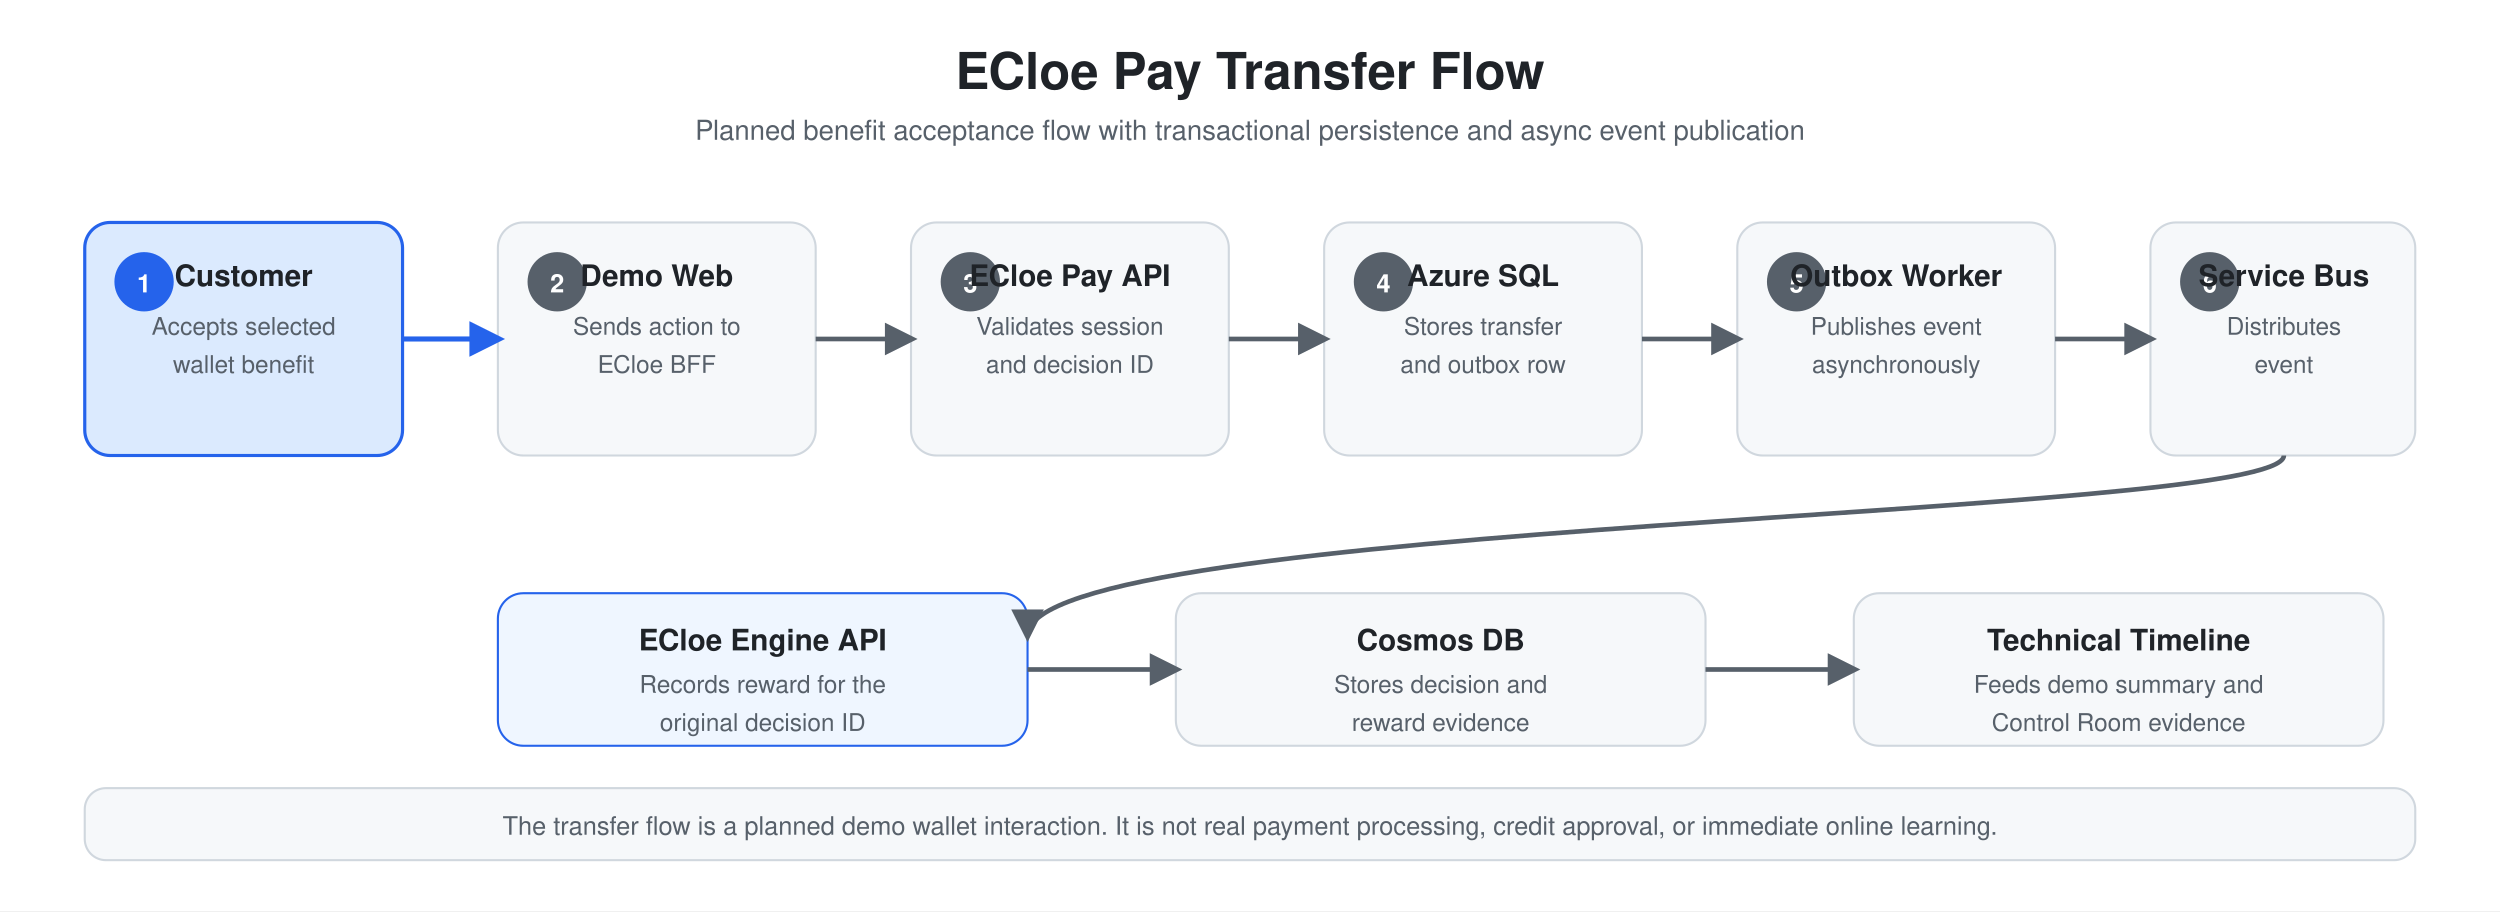
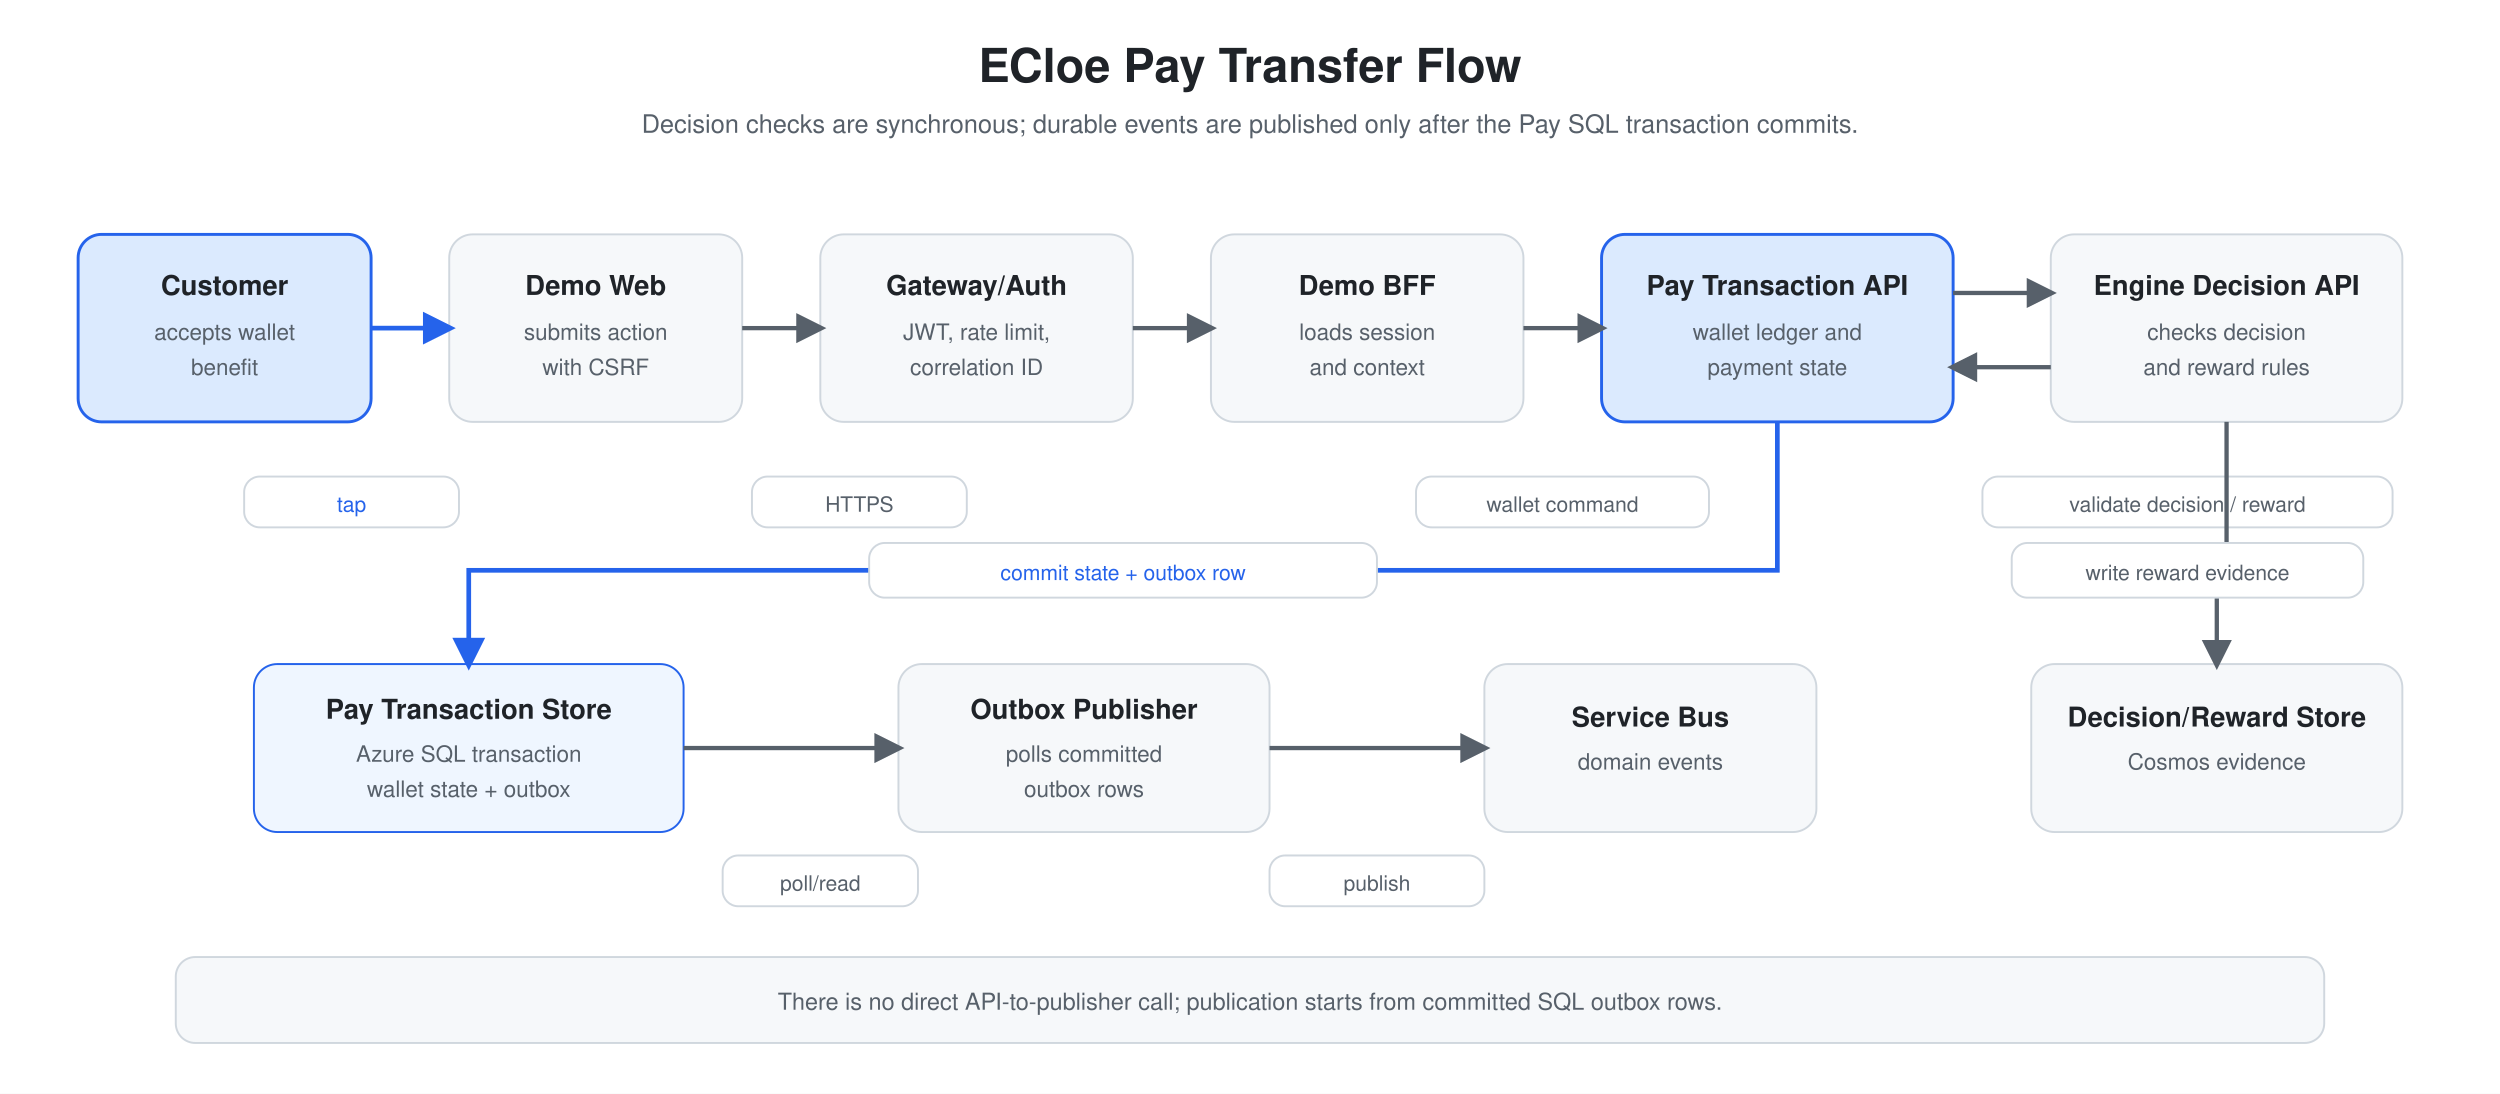
- <svg xmlns="http://www.w3.org/2000/svg" viewBox="0 0 1180 430" role="img" aria-labelledby="title desc">
+ <svg xmlns="http://www.w3.org/2000/svg" viewBox="0 0 1280 560" role="img" aria-labelledby="title desc">
  <defs>
    <marker id="arrow" viewBox="0 0 10 10" refX="8" refY="5" markerWidth="7" markerHeight="7" orient="auto-start-reverse">
      <path d="M 0 0 L 10 5 L 0 10 z" fill="#57606a" />
    </marker>
    <marker id="arrow-blue" viewBox="0 0 10 10" refX="8" refY="5" markerWidth="7" markerHeight="7" orient="auto-start-reverse">
      <path d="M 0 0 L 10 5 L 0 10 z" fill="#2563eb" />
    </marker>
  </defs>
-   <rect width="1180" height="430" fill="#ffffff" />
-   <text x="590" y="42" text-anchor="middle" font-family="Segoe UI, Helvetica, Arial, sans-serif" font-size="24" font-weight="700" fill="#1f2328">ECloe Pay Transfer Flow</text>
-   <text x="590" y="66" text-anchor="middle" font-family="Segoe UI, Helvetica, Arial, sans-serif" font-size="13" fill="#57606a">Planned benefit acceptance flow with transactional persistence and async event publication</text>
-   <rect x="40" y="105" width="150" height="110" rx="12" fill="#dbeafe" stroke="#2563eb" stroke-width="1.5" />
-   <circle cx="68" cy="133" r="14" fill="#2563eb" />
-   <text x="68" y="138" text-anchor="middle" font-family="Segoe UI, Helvetica, Arial, sans-serif" font-size="12" font-weight="700" fill="#ffffff">1</text>
-   <text x="115" y="135" text-anchor="middle" font-family="Segoe UI, Helvetica, Arial, sans-serif" font-size="14" font-weight="700" fill="#1f2328">Customer</text>
-   <text x="115" y="158" text-anchor="middle" font-family="Segoe UI, Helvetica, Arial, sans-serif" font-size="11.5" fill="#57606a">Accepts selected</text>
-   <text x="115" y="176" text-anchor="middle" font-family="Segoe UI, Helvetica, Arial, sans-serif" font-size="11.5" fill="#57606a">wallet benefit</text>
-   <rect x="235" y="105" width="150" height="110" rx="12" fill="#f6f8fa" stroke="#d0d7de" />
-   <circle cx="263" cy="133" r="14" fill="#57606a" />
-   <text x="263" y="138" text-anchor="middle" font-family="Segoe UI, Helvetica, Arial, sans-serif" font-size="12" font-weight="700" fill="#ffffff">2</text>
-   <text x="310" y="135" text-anchor="middle" font-family="Segoe UI, Helvetica, Arial, sans-serif" font-size="14" font-weight="700" fill="#1f2328">Demo Web</text>
-   <text x="310" y="158" text-anchor="middle" font-family="Segoe UI, Helvetica, Arial, sans-serif" font-size="11.5" fill="#57606a">Sends action to</text>
-   <text x="310" y="176" text-anchor="middle" font-family="Segoe UI, Helvetica, Arial, sans-serif" font-size="11.5" fill="#57606a">ECloe BFF</text>
-   <rect x="430" y="105" width="150" height="110" rx="12" fill="#f6f8fa" stroke="#d0d7de" />
-   <circle cx="458" cy="133" r="14" fill="#57606a" />
-   <text x="458" y="138" text-anchor="middle" font-family="Segoe UI, Helvetica, Arial, sans-serif" font-size="12" font-weight="700" fill="#ffffff">3</text>
-   <text x="505" y="135" text-anchor="middle" font-family="Segoe UI, Helvetica, Arial, sans-serif" font-size="14" font-weight="700" fill="#1f2328">ECloe Pay API</text>
-   <text x="505" y="158" text-anchor="middle" font-family="Segoe UI, Helvetica, Arial, sans-serif" font-size="11.5" fill="#57606a">Validates session</text>
-   <text x="505" y="176" text-anchor="middle" font-family="Segoe UI, Helvetica, Arial, sans-serif" font-size="11.5" fill="#57606a">and decision ID</text>
-   <rect x="625" y="105" width="150" height="110" rx="12" fill="#f6f8fa" stroke="#d0d7de" />
-   <circle cx="653" cy="133" r="14" fill="#57606a" />
-   <text x="653" y="138" text-anchor="middle" font-family="Segoe UI, Helvetica, Arial, sans-serif" font-size="12" font-weight="700" fill="#ffffff">4</text>
-   <text x="700" y="135" text-anchor="middle" font-family="Segoe UI, Helvetica, Arial, sans-serif" font-size="14" font-weight="700" fill="#1f2328">Azure SQL</text>
-   <text x="700" y="158" text-anchor="middle" font-family="Segoe UI, Helvetica, Arial, sans-serif" font-size="11.5" fill="#57606a">Stores transfer</text>
-   <text x="700" y="176" text-anchor="middle" font-family="Segoe UI, Helvetica, Arial, sans-serif" font-size="11.5" fill="#57606a">and outbox row</text>
-   <rect x="820" y="105" width="150" height="110" rx="12" fill="#f6f8fa" stroke="#d0d7de" />
-   <circle cx="848" cy="133" r="14" fill="#57606a" />
-   <text x="848" y="138" text-anchor="middle" font-family="Segoe UI, Helvetica, Arial, sans-serif" font-size="12" font-weight="700" fill="#ffffff">5</text>
-   <text x="895" y="135" text-anchor="middle" font-family="Segoe UI, Helvetica, Arial, sans-serif" font-size="14" font-weight="700" fill="#1f2328">Outbox Worker</text>
-   <text x="895" y="158" text-anchor="middle" font-family="Segoe UI, Helvetica, Arial, sans-serif" font-size="11.5" fill="#57606a">Publishes event</text>
-   <text x="895" y="176" text-anchor="middle" font-family="Segoe UI, Helvetica, Arial, sans-serif" font-size="11.5" fill="#57606a">asynchronously</text>
-   <rect x="1015" y="105" width="125" height="110" rx="12" fill="#f6f8fa" stroke="#d0d7de" />
-   <circle cx="1043" cy="133" r="14" fill="#57606a" />
-   <text x="1043" y="138" text-anchor="middle" font-family="Segoe UI, Helvetica, Arial, sans-serif" font-size="12" font-weight="700" fill="#ffffff">6</text>
-   <text x="1078" y="135" text-anchor="middle" font-family="Segoe UI, Helvetica, Arial, sans-serif" font-size="14" font-weight="700" fill="#1f2328">Service Bus</text>
-   <text x="1078" y="158" text-anchor="middle" font-family="Segoe UI, Helvetica, Arial, sans-serif" font-size="11.5" fill="#57606a">Distributes</text>
-   <text x="1078" y="176" text-anchor="middle" font-family="Segoe UI, Helvetica, Arial, sans-serif" font-size="11.5" fill="#57606a">event</text>
-   <line x1="190" y1="160" x2="235" y2="160" stroke="#2563eb" stroke-width="2.4" marker-end="url(#arrow-blue)" />
-   <line x1="385" y1="160" x2="430" y2="160" stroke="#57606a" stroke-width="2.2" marker-end="url(#arrow)" />
-   <line x1="580" y1="160" x2="625" y2="160" stroke="#57606a" stroke-width="2.2" marker-end="url(#arrow)" />
-   <line x1="775" y1="160" x2="820" y2="160" stroke="#57606a" stroke-width="2.2" marker-end="url(#arrow)" />
-   <line x1="970" y1="160" x2="1015" y2="160" stroke="#57606a" stroke-width="2.2" marker-end="url(#arrow)" />
-   <rect x="235" y="280" width="250" height="72" rx="12" fill="#eff6ff" stroke="#2563eb" />
-   <text x="360" y="307" text-anchor="middle" font-family="Segoe UI, Helvetica, Arial, sans-serif" font-size="14" font-weight="700" fill="#1f2328">ECloe Engine API</text>
-   <text x="360" y="327" text-anchor="middle" font-family="Segoe UI, Helvetica, Arial, sans-serif" font-size="11.5" fill="#57606a">Records reward for the</text>
-   <text x="360" y="345" text-anchor="middle" font-family="Segoe UI, Helvetica, Arial, sans-serif" font-size="11.5" fill="#57606a">original decision ID</text>
-   <rect x="555" y="280" width="250" height="72" rx="12" fill="#f6f8fa" stroke="#d0d7de" />
-   <text x="680" y="307" text-anchor="middle" font-family="Segoe UI, Helvetica, Arial, sans-serif" font-size="14" font-weight="700" fill="#1f2328">Cosmos DB</text>
-   <text x="680" y="327" text-anchor="middle" font-family="Segoe UI, Helvetica, Arial, sans-serif" font-size="11.5" fill="#57606a">Stores decision and</text>
-   <text x="680" y="345" text-anchor="middle" font-family="Segoe UI, Helvetica, Arial, sans-serif" font-size="11.5" fill="#57606a">reward evidence</text>
-   <rect x="875" y="280" width="250" height="72" rx="12" fill="#f6f8fa" stroke="#d0d7de" />
-   <text x="1000" y="307" text-anchor="middle" font-family="Segoe UI, Helvetica, Arial, sans-serif" font-size="14" font-weight="700" fill="#1f2328">Technical Timeline</text>
-   <text x="1000" y="327" text-anchor="middle" font-family="Segoe UI, Helvetica, Arial, sans-serif" font-size="11.5" fill="#57606a">Feeds demo summary and</text>
-   <text x="1000" y="345" text-anchor="middle" font-family="Segoe UI, Helvetica, Arial, sans-serif" font-size="11.5" fill="#57606a">Control Room evidence</text>
-   <path d="M 1078 215 C 1078 245, 485 245, 485 300" fill="none" stroke="#57606a" stroke-width="2.2" marker-end="url(#arrow)" />
-   <line x1="485" y1="316" x2="555" y2="316" stroke="#57606a" stroke-width="2.2" marker-end="url(#arrow)" />
-   <line x1="805" y1="316" x2="875" y2="316" stroke="#57606a" stroke-width="2.2" marker-end="url(#arrow)" />
-   <rect x="40" y="372" width="1100" height="34" rx="10" fill="#f6f8fa" stroke="#d0d7de" />
-   <text x="590" y="394" text-anchor="middle" font-family="Segoe UI, Helvetica, Arial, sans-serif" font-size="12" fill="#57606a">The transfer flow is a planned demo wallet interaction. It is not real payment processing, credit approval, or immediate online learning.</text>
+   <rect width="1280" height="560" fill="#ffffff" />
+   <text x="640" y="42" text-anchor="middle" font-family="Segoe UI, Helvetica, Arial, sans-serif" font-size="24" font-weight="700" fill="#1f2328">ECloe Pay Transfer Flow</text>
+   <text x="640" y="68" text-anchor="middle" font-family="Segoe UI, Helvetica, Arial, sans-serif" font-size="13" fill="#57606a">Decision checks are synchronous; durable events are published only after the Pay SQL transaction commits.</text>
+   <rect x="40" y="120" width="150" height="96" rx="12" fill="#dbeafe" stroke="#2563eb" stroke-width="1.5" />
+   <text x="115" y="151" text-anchor="middle" font-family="Segoe UI, Helvetica, Arial, sans-serif" font-size="14" font-weight="700" fill="#1f2328">Customer</text>
+   <text x="115" y="174" text-anchor="middle" font-family="Segoe UI, Helvetica, Arial, sans-serif" font-size="11.5" fill="#57606a">accepts wallet</text>
+   <text x="115" y="192" text-anchor="middle" font-family="Segoe UI, Helvetica, Arial, sans-serif" font-size="11.5" fill="#57606a">benefit</text>
+   <rect x="230" y="120" width="150" height="96" rx="12" fill="#f6f8fa" stroke="#d0d7de" />
+   <text x="305" y="151" text-anchor="middle" font-family="Segoe UI, Helvetica, Arial, sans-serif" font-size="14" font-weight="700" fill="#1f2328">Demo Web</text>
+   <text x="305" y="174" text-anchor="middle" font-family="Segoe UI, Helvetica, Arial, sans-serif" font-size="11.5" fill="#57606a">submits action</text>
+   <text x="305" y="192" text-anchor="middle" font-family="Segoe UI, Helvetica, Arial, sans-serif" font-size="11.5" fill="#57606a">with CSRF</text>
+   <rect x="420" y="120" width="160" height="96" rx="12" fill="#f6f8fa" stroke="#d0d7de" />
+   <text x="500" y="151" text-anchor="middle" font-family="Segoe UI, Helvetica, Arial, sans-serif" font-size="14" font-weight="700" fill="#1f2328">Gateway/Auth</text>
+   <text x="500" y="174" text-anchor="middle" font-family="Segoe UI, Helvetica, Arial, sans-serif" font-size="11.5" fill="#57606a">JWT, rate limit,</text>
+   <text x="500" y="192" text-anchor="middle" font-family="Segoe UI, Helvetica, Arial, sans-serif" font-size="11.5" fill="#57606a">correlation ID</text>
+   <rect x="620" y="120" width="160" height="96" rx="12" fill="#f6f8fa" stroke="#d0d7de" />
+   <text x="700" y="151" text-anchor="middle" font-family="Segoe UI, Helvetica, Arial, sans-serif" font-size="14" font-weight="700" fill="#1f2328">Demo BFF</text>
+   <text x="700" y="174" text-anchor="middle" font-family="Segoe UI, Helvetica, Arial, sans-serif" font-size="11.5" fill="#57606a">loads session</text>
+   <text x="700" y="192" text-anchor="middle" font-family="Segoe UI, Helvetica, Arial, sans-serif" font-size="11.5" fill="#57606a">and context</text>
+   <rect x="820" y="120" width="180" height="96" rx="12" fill="#dbeafe" stroke="#2563eb" stroke-width="1.5" />
+   <text x="910" y="151" text-anchor="middle" font-family="Segoe UI, Helvetica, Arial, sans-serif" font-size="14" font-weight="700" fill="#1f2328">Pay Transaction API</text>
+   <text x="910" y="174" text-anchor="middle" font-family="Segoe UI, Helvetica, Arial, sans-serif" font-size="11.5" fill="#57606a">wallet ledger and</text>
+   <text x="910" y="192" text-anchor="middle" font-family="Segoe UI, Helvetica, Arial, sans-serif" font-size="11.5" fill="#57606a">payment state</text>
+   <rect x="1050" y="120" width="180" height="96" rx="12" fill="#f6f8fa" stroke="#d0d7de" />
+   <text x="1140" y="151" text-anchor="middle" font-family="Segoe UI, Helvetica, Arial, sans-serif" font-size="14" font-weight="700" fill="#1f2328">Engine Decision API</text>
+   <text x="1140" y="174" text-anchor="middle" font-family="Segoe UI, Helvetica, Arial, sans-serif" font-size="11.5" fill="#57606a">checks decision</text>
+   <text x="1140" y="192" text-anchor="middle" font-family="Segoe UI, Helvetica, Arial, sans-serif" font-size="11.5" fill="#57606a">and reward rules</text>
+   <line x1="190" y1="168" x2="230" y2="168" stroke="#2563eb" stroke-width="2.4" marker-end="url(#arrow-blue)" />
+   <line x1="380" y1="168" x2="420" y2="168" stroke="#57606a" stroke-width="2.2" marker-end="url(#arrow)" />
+   <line x1="580" y1="168" x2="620" y2="168" stroke="#57606a" stroke-width="2.2" marker-end="url(#arrow)" />
+   <line x1="780" y1="168" x2="820" y2="168" stroke="#57606a" stroke-width="2.2" marker-end="url(#arrow)" />
+   <line x1="1000" y1="150" x2="1050" y2="150" stroke="#57606a" stroke-width="2.2" marker-end="url(#arrow)" />
+   <line x1="1050" y1="188" x2="1000" y2="188" stroke="#57606a" stroke-width="2.2" marker-end="url(#arrow)" />
+   <rect x="125" y="244" width="110" height="26" rx="8" fill="#ffffff" stroke="#d0d7de" />
+   <text x="180" y="262" text-anchor="middle" font-family="Segoe UI, Helvetica, Arial, sans-serif" font-size="10.8" fill="#2563eb">tap</text>
+   <rect x="385" y="244" width="110" height="26" rx="8" fill="#ffffff" stroke="#d0d7de" />
+   <text x="440" y="262" text-anchor="middle" font-family="Segoe UI, Helvetica, Arial, sans-serif" font-size="10.8" fill="#57606a">HTTPS</text>
+   <rect x="725" y="244" width="150" height="26" rx="8" fill="#ffffff" stroke="#d0d7de" />
+   <text x="800" y="262" text-anchor="middle" font-family="Segoe UI, Helvetica, Arial, sans-serif" font-size="10.8" fill="#57606a">wallet command</text>
+   <rect x="1015" y="244" width="210" height="26" rx="8" fill="#ffffff" stroke="#d0d7de" />
+   <text x="1120" y="262" text-anchor="middle" font-family="Segoe UI, Helvetica, Arial, sans-serif" font-size="10.8" fill="#57606a">validate decision / reward</text>
+   <rect x="130" y="340" width="220" height="86" rx="12" fill="#eff6ff" stroke="#2563eb" />
+   <text x="240" y="368" text-anchor="middle" font-family="Segoe UI, Helvetica, Arial, sans-serif" font-size="14" font-weight="700" fill="#1f2328">Pay Transaction Store</text>
+   <text x="240" y="390" text-anchor="middle" font-family="Segoe UI, Helvetica, Arial, sans-serif" font-size="11.5" fill="#57606a">Azure SQL transaction</text>
+   <text x="240" y="408" text-anchor="middle" font-family="Segoe UI, Helvetica, Arial, sans-serif" font-size="11.5" fill="#57606a">wallet state + outbox</text>
+   <rect x="460" y="340" width="190" height="86" rx="12" fill="#f6f8fa" stroke="#d0d7de" />
+   <text x="555" y="368" text-anchor="middle" font-family="Segoe UI, Helvetica, Arial, sans-serif" font-size="14" font-weight="700" fill="#1f2328">Outbox Publisher</text>
+   <text x="555" y="390" text-anchor="middle" font-family="Segoe UI, Helvetica, Arial, sans-serif" font-size="11.5" fill="#57606a">polls committed</text>
+   <text x="555" y="408" text-anchor="middle" font-family="Segoe UI, Helvetica, Arial, sans-serif" font-size="11.5" fill="#57606a">outbox rows</text>
+   <rect x="760" y="340" width="170" height="86" rx="12" fill="#f6f8fa" stroke="#d0d7de" />
+   <text x="845" y="372" text-anchor="middle" font-family="Segoe UI, Helvetica, Arial, sans-serif" font-size="14" font-weight="700" fill="#1f2328">Service Bus</text>
+   <text x="845" y="394" text-anchor="middle" font-family="Segoe UI, Helvetica, Arial, sans-serif" font-size="11.5" fill="#57606a">domain events</text>
+   <rect x="1040" y="340" width="190" height="86" rx="12" fill="#f6f8fa" stroke="#d0d7de" />
+   <text x="1135" y="372" text-anchor="middle" font-family="Segoe UI, Helvetica, Arial, sans-serif" font-size="14" font-weight="700" fill="#1f2328">Decision/Reward Store</text>
+   <text x="1135" y="394" text-anchor="middle" font-family="Segoe UI, Helvetica, Arial, sans-serif" font-size="11.5" fill="#57606a">Cosmos evidence</text>
+   <polyline points="910,216 910,292 240,292 240,340" fill="none" stroke="#2563eb" stroke-width="2.4" marker-end="url(#arrow-blue)" />
+   <line x1="350" y1="383" x2="460" y2="383" stroke="#57606a" stroke-width="2.2" marker-end="url(#arrow)" />
+   <line x1="650" y1="383" x2="760" y2="383" stroke="#57606a" stroke-width="2.2" marker-end="url(#arrow)" />
+   <polyline points="1140,216 1140,292 1135,292 1135,340" fill="none" stroke="#57606a" stroke-width="2.2" marker-end="url(#arrow)" />
+   <rect x="445" y="278" width="260" height="28" rx="8" fill="#ffffff" stroke="#d0d7de" />
+   <text x="575" y="297" text-anchor="middle" font-family="Segoe UI, Helvetica, Arial, sans-serif" font-size="10.8" fill="#2563eb">commit state + outbox row</text>
+   <rect x="370" y="438" width="100" height="26" rx="8" fill="#ffffff" stroke="#d0d7de" />
+   <text x="420" y="456" text-anchor="middle" font-family="Segoe UI, Helvetica, Arial, sans-serif" font-size="10.8" fill="#57606a">poll/read</text>
+   <rect x="650" y="438" width="110" height="26" rx="8" fill="#ffffff" stroke="#d0d7de" />
+   <text x="705" y="456" text-anchor="middle" font-family="Segoe UI, Helvetica, Arial, sans-serif" font-size="10.8" fill="#57606a">publish</text>
+   <rect x="1030" y="278" width="180" height="28" rx="8" fill="#ffffff" stroke="#d0d7de" />
+   <text x="1120" y="297" text-anchor="middle" font-family="Segoe UI, Helvetica, Arial, sans-serif" font-size="10.8" fill="#57606a">write reward evidence</text>
+   <rect x="90" y="490" width="1100" height="44" rx="10" fill="#f6f8fa" stroke="#d0d7de" />
+   <text x="640" y="517" text-anchor="middle" font-family="Segoe UI, Helvetica, Arial, sans-serif" font-size="12" fill="#57606a">There is no direct API-to-publisher call; publication starts from committed SQL outbox rows.</text>
</svg>
